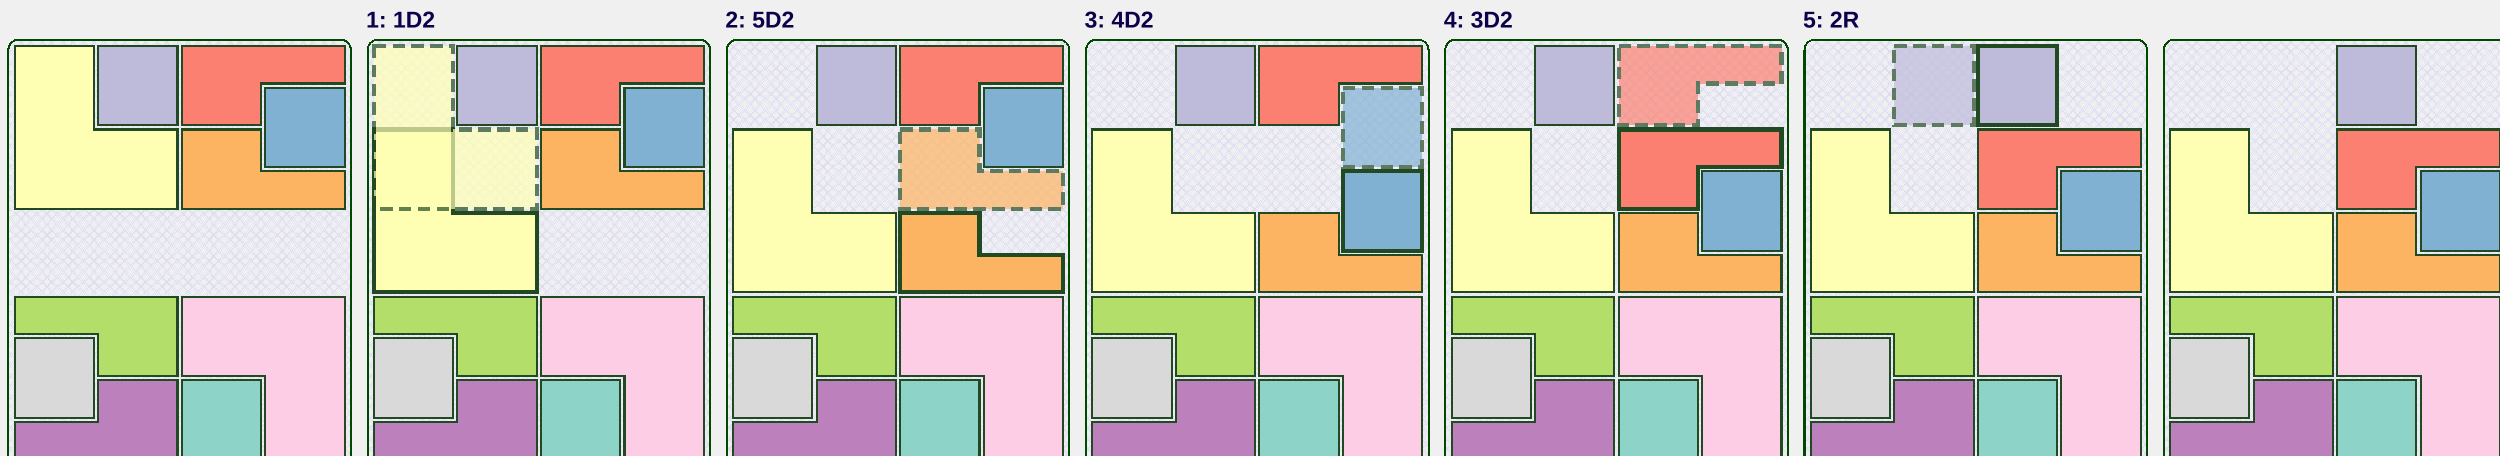
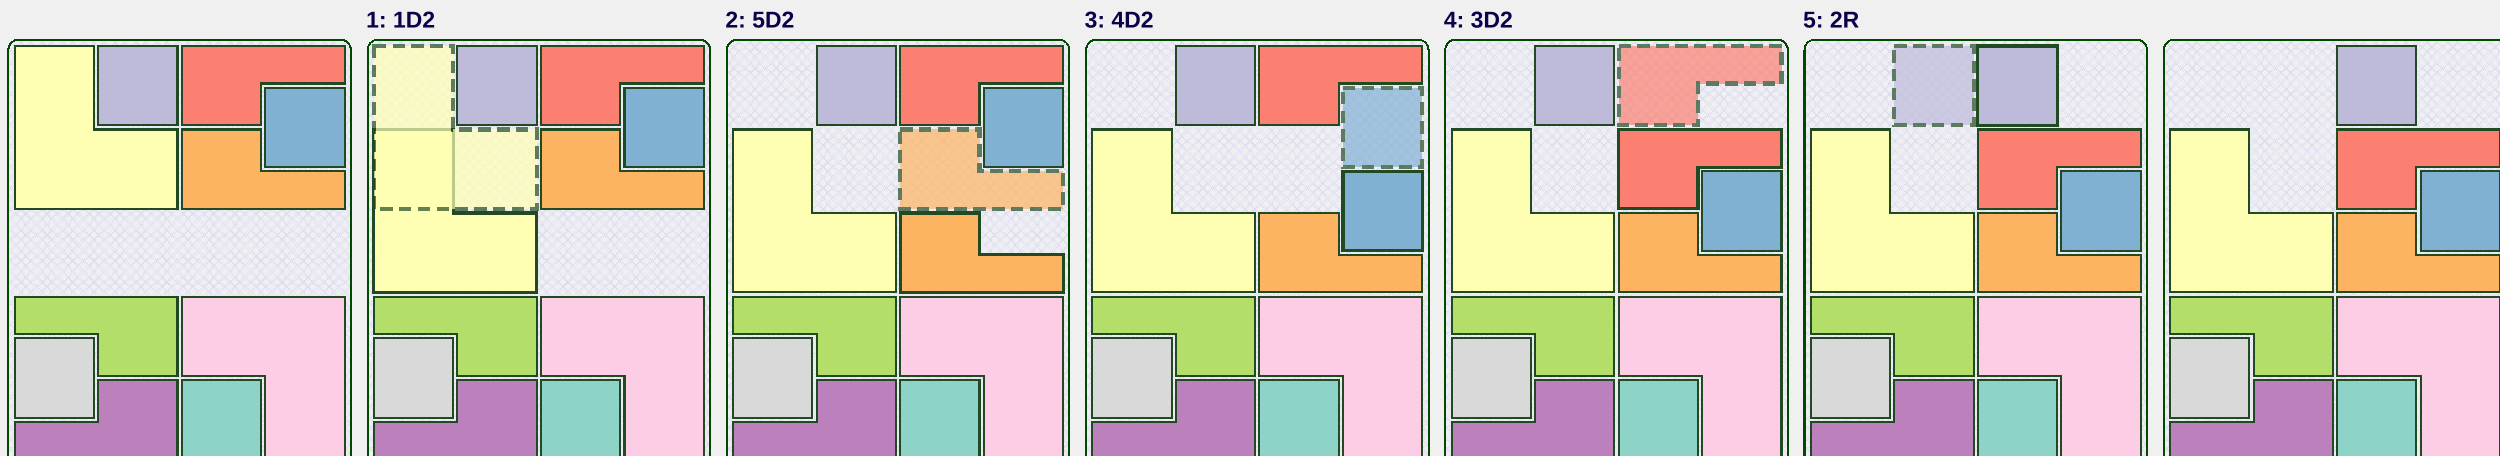
<svg xmlns="http://www.w3.org/2000/svg" shape-rendering="crispEdges">
  <defs>
    <pattern id="crosshatch" patternUnits="userSpaceOnUse" x="0" y="0" width="5" height="5">
      <g style="fill:none; stroke:#dde; stroke-width:1">
        <path d="M0,0 l5,5" />
        <path d="M5,0 l-5,5" />
      </g>
    </pattern>
  </defs>
  <style>
/*  */
 .move_text { font-size:11px; font-family:Arial; fill:#0e004a; font-weight:bold; } 
.frame { fill: url(#crosshatch) #fff; stroke:#004a00; stroke-width:1; stroke-linecap:square; stroke-linejoin:round; } 
.text_bg { fill:white; opacity:0.4; rx:3; ry:3; } 
.piece { stroke:#224a22; stroke-width:1;  } 
.piece_ghost { stroke:#224a22; stroke-width:2; stroke-dasharray:6,3; opacity:0.7; } 
- .piece_selected { stroke:#224a22; stroke-width:2; } 
+ .piece_selected { stroke:#224a22; stroke-width:1.5; } 

/*  */'n</style>
  <g transform="translate(0,0)">
    <rect rx="5" ry="5" x="4" y="19" width="164" height="204" class="frame" />
    <g transform="translate(6,21)">
      <path d="M1 1 39 1 39 39 1 39 z " fill="#8dd3c7" class="piece" transform="translate(80,160)" />
      <path d="M1 1 39 1 39 41 79 41 79 79 1 79 z " fill="#ffffb3" class="piece" transform="translate(0,0)" />
      <path d="M1 1 39 1 39 39 1 39 z " fill="#bebada" class="piece" transform="translate(40,0)" />
      <path d="M1 1 79 1 79 19 39 19 39 39 1 39 z " fill="#fb8072" class="piece" transform="translate(80,0)" />
      <path d="M1 1 39 1 39 39 1 39 z " fill="#80b1d3" class="piece" transform="translate(120,20)" />
      <path d="M1 1 39 1 39 21 79 21 79 39 1 39 z " fill="#fdb462" class="piece" transform="translate(80,40)" />
      <path d="M1 1 79 1 79 39 41 39 41 19 1 19 z " fill="#b3de69" class="piece" transform="translate(0,120)" />
      <path d="M1 1 79 1 79 79 41 79 41 39 1 39 z " fill="#fccde5" class="piece" transform="translate(80,120)" />
      <path d="M1 1 39 1 39 39 1 39 z " fill="#d9d9d9" class="piece" transform="translate(0,140)" />
      <path d="M1 21 41 21 41 1 79 1 79 39 1 39 z " fill="#bc80bd" class="piece" transform="translate(0,160)" />
    </g>
  </g>
  <g transform="translate(172,0)">
    <rect rx="5" ry="5" x="4" y="19" width="164" height="204" class="frame" />
    <g transform="translate(6,21)">
      <path d="M1 1 39 1 39 39 1 39 z " fill="#8dd3c7" class="piece" transform="translate(80,160)" />
      <path d="M1 1 39 1 39 39 1 39 z " fill="#bebada" class="piece" transform="translate(40,0)" />
      <path d="M1 1 79 1 79 19 39 19 39 39 1 39 z " fill="#fb8072" class="piece" transform="translate(80,0)" />
      <path d="M1 1 39 1 39 39 1 39 z " fill="#80b1d3" class="piece" transform="translate(120,20)" />
      <path d="M1 1 39 1 39 21 79 21 79 39 1 39 z " fill="#fdb462" class="piece" transform="translate(80,40)" />
      <path d="M1 1 79 1 79 39 41 39 41 19 1 19 z " fill="#b3de69" class="piece" transform="translate(0,120)" />
      <path d="M1 1 79 1 79 79 41 79 41 39 1 39 z " fill="#fccde5" class="piece" transform="translate(80,120)" />
      <path d="M1 1 39 1 39 39 1 39 z " fill="#d9d9d9" class="piece" transform="translate(0,140)" />
      <path d="M1 21 41 21 41 1 79 1 79 39 1 39 z " fill="#bc80bd" class="piece" transform="translate(0,160)" />
      <path d="M1 1 39 1 39 41 79 41 79 79 1 79 z " fill="#ffffb3" class="piece_selected" transform="translate(0,40)" />
      <path d="M1 1 39 1 39 41 79 41 79 79 1 79 z " fill="#ffffb3" class="piece_ghost" transform="translate(0,0)" />
    </g>
    <text dy="1.2em" dx="0.3em" class="move_text"> 1: 1D2</text>
  </g>
  <g transform="translate(344,0)">
    <rect rx="5" ry="5" x="4" y="19" width="164" height="204" class="frame" />
    <g transform="translate(6,21)">
      <path d="M1 1 39 1 39 39 1 39 z " fill="#8dd3c7" class="piece" transform="translate(80,160)" />
      <path d="M1 1 39 1 39 41 79 41 79 79 1 79 z " fill="#ffffb3" class="piece" transform="translate(0,40)" />
      <path d="M1 1 39 1 39 39 1 39 z " fill="#bebada" class="piece" transform="translate(40,0)" />
      <path d="M1 1 79 1 79 19 39 19 39 39 1 39 z " fill="#fb8072" class="piece" transform="translate(80,0)" />
      <path d="M1 1 39 1 39 39 1 39 z " fill="#80b1d3" class="piece" transform="translate(120,20)" />
      <path d="M1 1 79 1 79 39 41 39 41 19 1 19 z " fill="#b3de69" class="piece" transform="translate(0,120)" />
      <path d="M1 1 79 1 79 79 41 79 41 39 1 39 z " fill="#fccde5" class="piece" transform="translate(80,120)" />
      <path d="M1 1 39 1 39 39 1 39 z " fill="#d9d9d9" class="piece" transform="translate(0,140)" />
      <path d="M1 21 41 21 41 1 79 1 79 39 1 39 z " fill="#bc80bd" class="piece" transform="translate(0,160)" />
      <path d="M1 1 39 1 39 21 79 21 79 39 1 39 z " fill="#fdb462" class="piece_selected" transform="translate(80,80)" />
      <path d="M1 1 39 1 39 21 79 21 79 39 1 39 z " fill="#fdb462" class="piece_ghost" transform="translate(80,40)" />
    </g>
    <text dy="1.2em" dx="0.3em" class="move_text"> 2: 5D2</text>
  </g>
  <g transform="translate(516,0)">
    <rect rx="5" ry="5" x="4" y="19" width="164" height="204" class="frame" />
    <g transform="translate(6,21)">
      <path d="M1 1 39 1 39 39 1 39 z " fill="#8dd3c7" class="piece" transform="translate(80,160)" />
      <path d="M1 1 39 1 39 41 79 41 79 79 1 79 z " fill="#ffffb3" class="piece" transform="translate(0,40)" />
      <path d="M1 1 39 1 39 39 1 39 z " fill="#bebada" class="piece" transform="translate(40,0)" />
      <path d="M1 1 79 1 79 19 39 19 39 39 1 39 z " fill="#fb8072" class="piece" transform="translate(80,0)" />
      <path d="M1 1 39 1 39 21 79 21 79 39 1 39 z " fill="#fdb462" class="piece" transform="translate(80,80)" />
      <path d="M1 1 79 1 79 39 41 39 41 19 1 19 z " fill="#b3de69" class="piece" transform="translate(0,120)" />
      <path d="M1 1 79 1 79 79 41 79 41 39 1 39 z " fill="#fccde5" class="piece" transform="translate(80,120)" />
      <path d="M1 1 39 1 39 39 1 39 z " fill="#d9d9d9" class="piece" transform="translate(0,140)" />
      <path d="M1 21 41 21 41 1 79 1 79 39 1 39 z " fill="#bc80bd" class="piece" transform="translate(0,160)" />
      <path d="M1 1 39 1 39 39 1 39 z " fill="#80b1d3" class="piece_selected" transform="translate(120,60)" />
      <path d="M1 1 39 1 39 39 1 39 z " fill="#80b1d3" class="piece_ghost" transform="translate(120,20)" />
    </g>
    <text dy="1.2em" dx="0.3em" class="move_text"> 3: 4D2</text>
  </g>
  <g transform="translate(688,0)">
    <rect rx="5" ry="5" x="4" y="19" width="164" height="204" class="frame" />
    <g transform="translate(6,21)">
      <path d="M1 1 39 1 39 39 1 39 z " fill="#8dd3c7" class="piece" transform="translate(80,160)" />
      <path d="M1 1 39 1 39 41 79 41 79 79 1 79 z " fill="#ffffb3" class="piece" transform="translate(0,40)" />
      <path d="M1 1 39 1 39 39 1 39 z " fill="#bebada" class="piece" transform="translate(40,0)" />
      <path d="M1 1 39 1 39 39 1 39 z " fill="#80b1d3" class="piece" transform="translate(120,60)" />
      <path d="M1 1 39 1 39 21 79 21 79 39 1 39 z " fill="#fdb462" class="piece" transform="translate(80,80)" />
      <path d="M1 1 79 1 79 39 41 39 41 19 1 19 z " fill="#b3de69" class="piece" transform="translate(0,120)" />
      <path d="M1 1 79 1 79 79 41 79 41 39 1 39 z " fill="#fccde5" class="piece" transform="translate(80,120)" />
      <path d="M1 1 39 1 39 39 1 39 z " fill="#d9d9d9" class="piece" transform="translate(0,140)" />
      <path d="M1 21 41 21 41 1 79 1 79 39 1 39 z " fill="#bc80bd" class="piece" transform="translate(0,160)" />
      <path d="M1 1 79 1 79 19 39 19 39 39 1 39 z " fill="#fb8072" class="piece_selected" transform="translate(80,40)" />
      <path d="M1 1 79 1 79 19 39 19 39 39 1 39 z " fill="#fb8072" class="piece_ghost" transform="translate(80,0)" />
    </g>
    <text dy="1.2em" dx="0.3em" class="move_text"> 4: 3D2</text>
  </g>
  <g transform="translate(860,0)">
    <rect rx="5" ry="5" x="4" y="19" width="164" height="204" class="frame" />
    <g transform="translate(6,21)">
      <path d="M1 1 39 1 39 39 1 39 z " fill="#8dd3c7" class="piece" transform="translate(80,160)" />
      <path d="M1 1 39 1 39 41 79 41 79 79 1 79 z " fill="#ffffb3" class="piece" transform="translate(0,40)" />
      <path d="M1 1 79 1 79 19 39 19 39 39 1 39 z " fill="#fb8072" class="piece" transform="translate(80,40)" />
      <path d="M1 1 39 1 39 39 1 39 z " fill="#80b1d3" class="piece" transform="translate(120,60)" />
      <path d="M1 1 39 1 39 21 79 21 79 39 1 39 z " fill="#fdb462" class="piece" transform="translate(80,80)" />
      <path d="M1 1 79 1 79 39 41 39 41 19 1 19 z " fill="#b3de69" class="piece" transform="translate(0,120)" />
      <path d="M1 1 79 1 79 79 41 79 41 39 1 39 z " fill="#fccde5" class="piece" transform="translate(80,120)" />
      <path d="M1 1 39 1 39 39 1 39 z " fill="#d9d9d9" class="piece" transform="translate(0,140)" />
      <path d="M1 21 41 21 41 1 79 1 79 39 1 39 z " fill="#bc80bd" class="piece" transform="translate(0,160)" />
      <path d="M1 1 39 1 39 39 1 39 z " fill="#bebada" class="piece_selected" transform="translate(80,0)" />
      <path d="M1 1 39 1 39 39 1 39 z " fill="#bebada" class="piece_ghost" transform="translate(40,0)" />
    </g>
    <text dy="1.2em" dx="0.3em" class="move_text"> 5: 2R</text>
  </g>
  <g transform="translate(1032,0)">
    <rect rx="5" ry="5" x="4" y="19" width="164" height="204" class="frame" />
    <g transform="translate(6,21)">
      <path d="M1 1 39 1 39 39 1 39 z " fill="#8dd3c7" class="piece" transform="translate(80,160)" />
      <path d="M1 1 39 1 39 41 79 41 79 79 1 79 z " fill="#ffffb3" class="piece" transform="translate(0,40)" />
      <path d="M1 1 39 1 39 39 1 39 z " fill="#bebada" class="piece" transform="translate(80,0)" />
      <path d="M1 1 79 1 79 19 39 19 39 39 1 39 z " fill="#fb8072" class="piece" transform="translate(80,40)" />
      <path d="M1 1 39 1 39 39 1 39 z " fill="#80b1d3" class="piece" transform="translate(120,60)" />
      <path d="M1 1 39 1 39 21 79 21 79 39 1 39 z " fill="#fdb462" class="piece" transform="translate(80,80)" />
      <path d="M1 1 79 1 79 39 41 39 41 19 1 19 z " fill="#b3de69" class="piece" transform="translate(0,120)" />
      <path d="M1 1 79 1 79 79 41 79 41 39 1 39 z " fill="#fccde5" class="piece" transform="translate(80,120)" />
      <path d="M1 1 39 1 39 39 1 39 z " fill="#d9d9d9" class="piece" transform="translate(0,140)" />
      <path d="M1 21 41 21 41 1 79 1 79 39 1 39 z " fill="#bc80bd" class="piece" transform="translate(0,160)" />
    </g>
  </g>
</svg>
